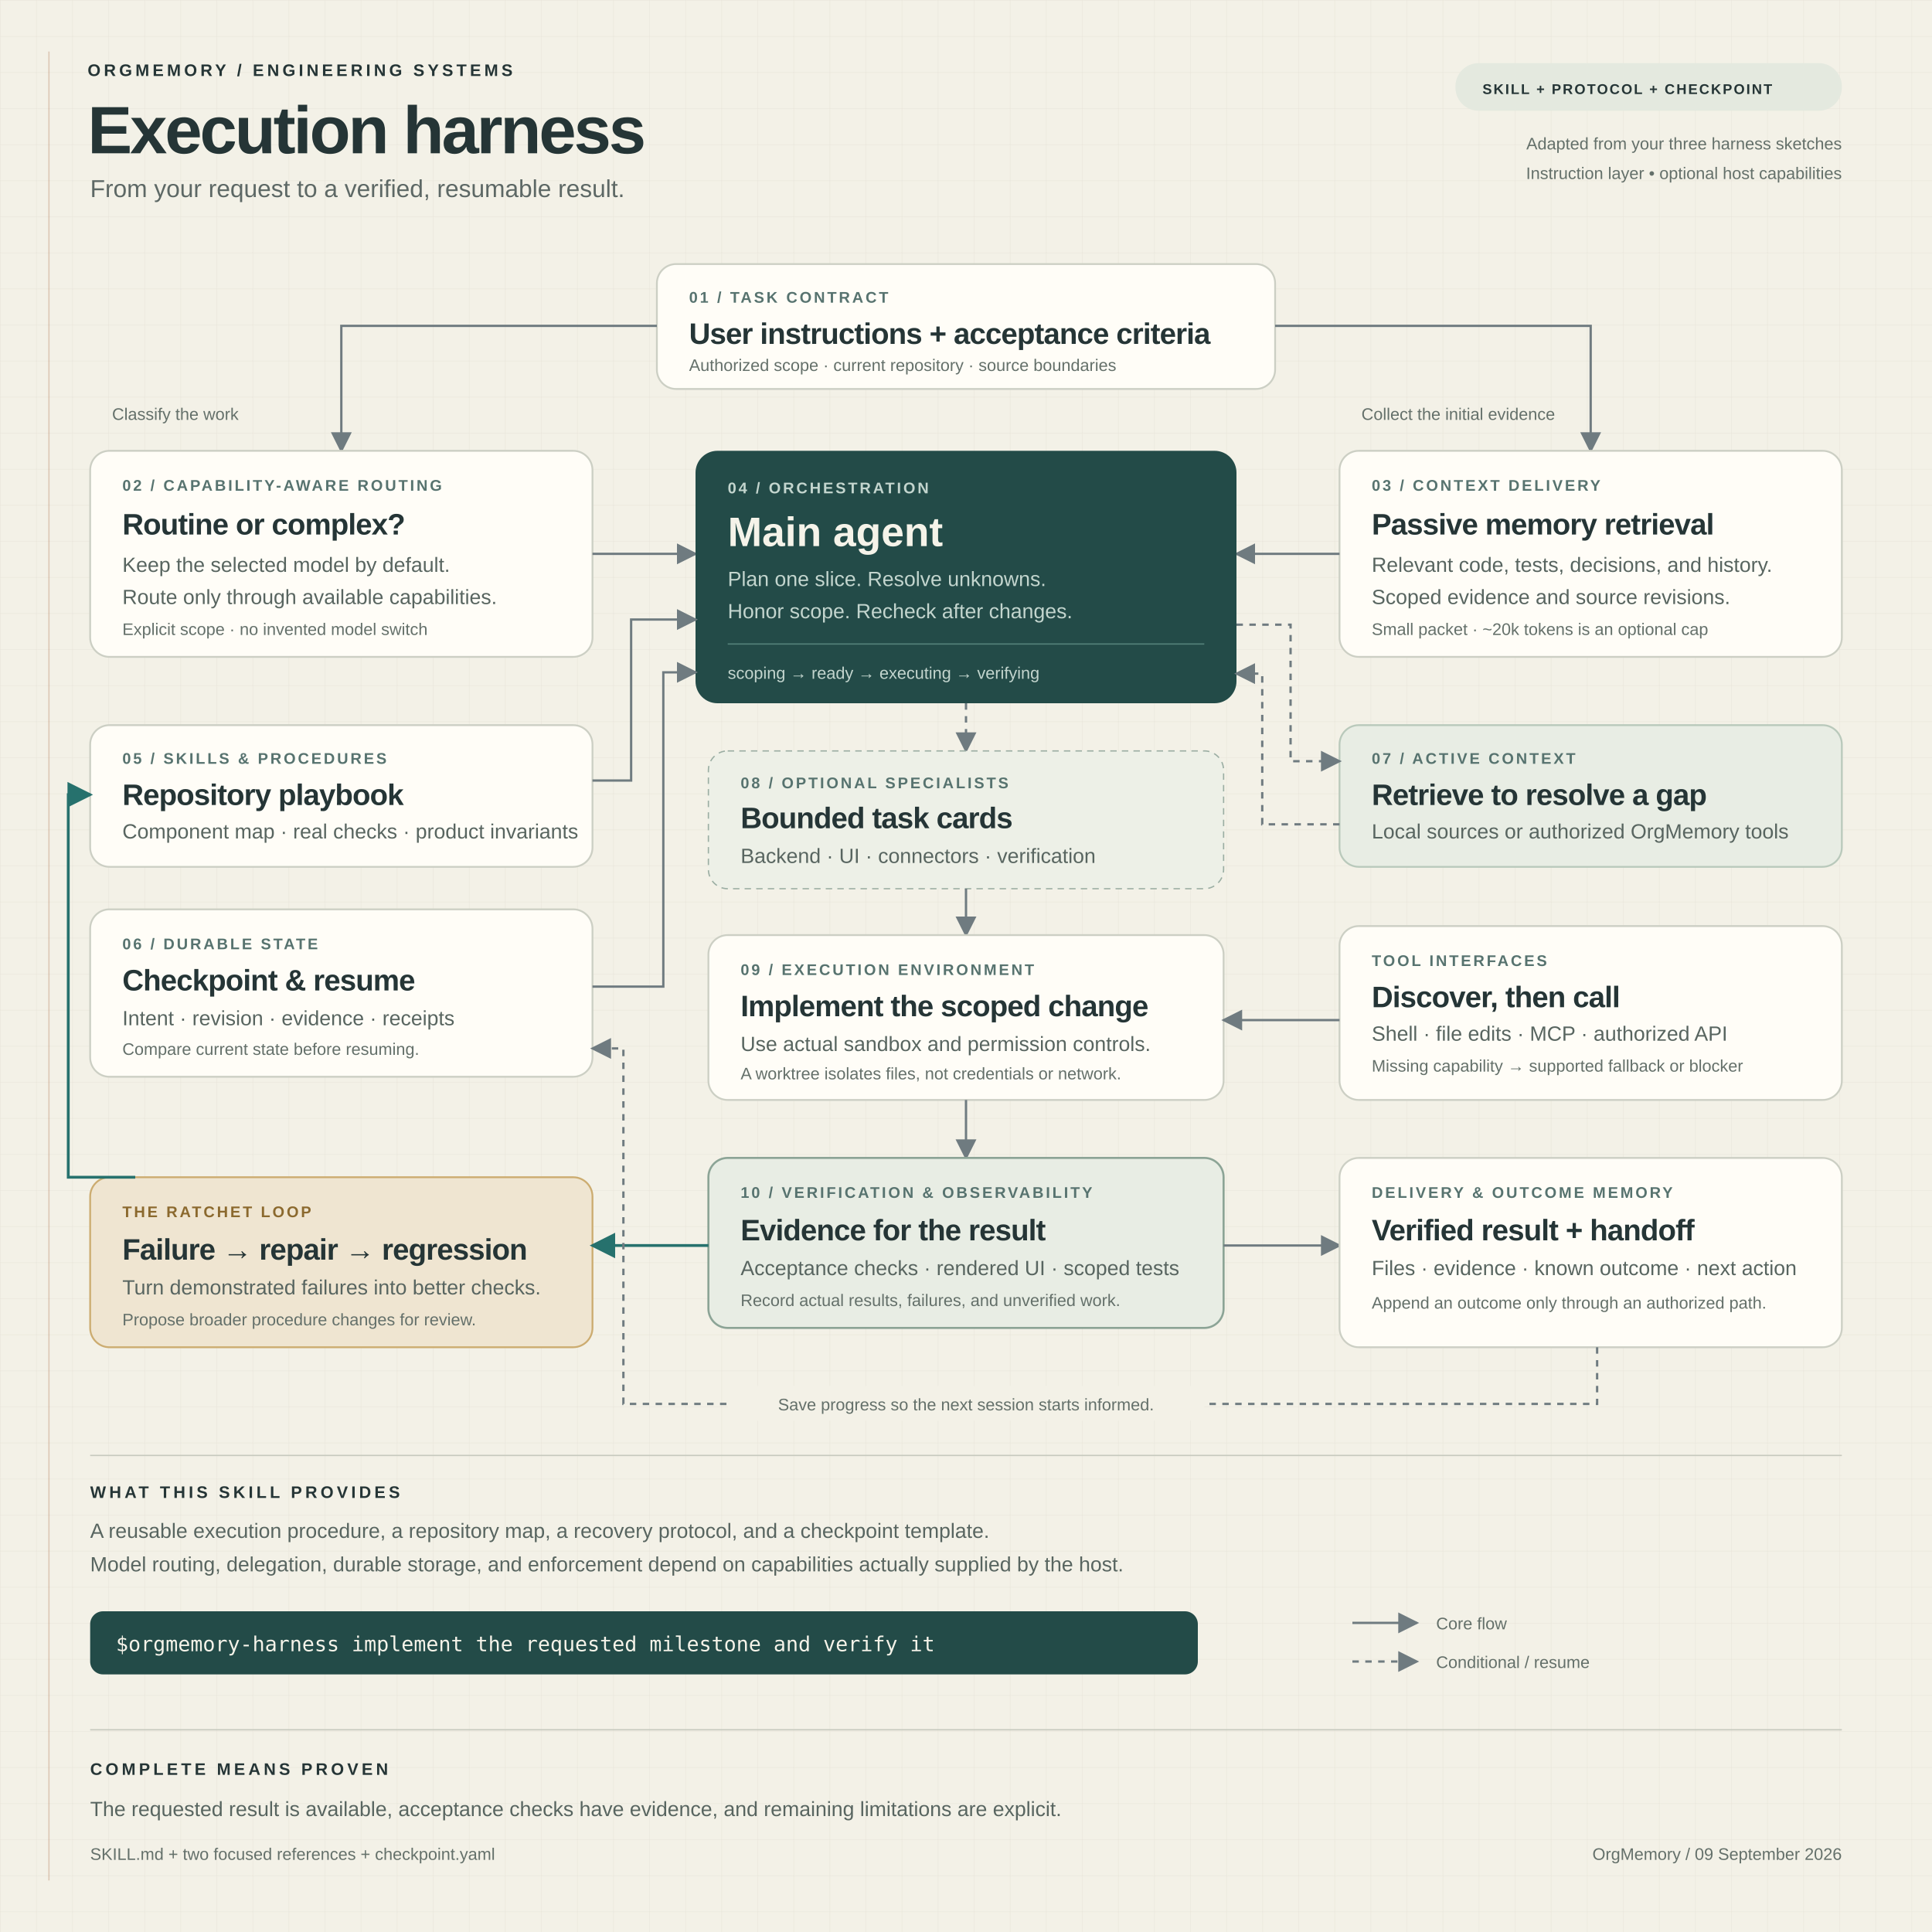
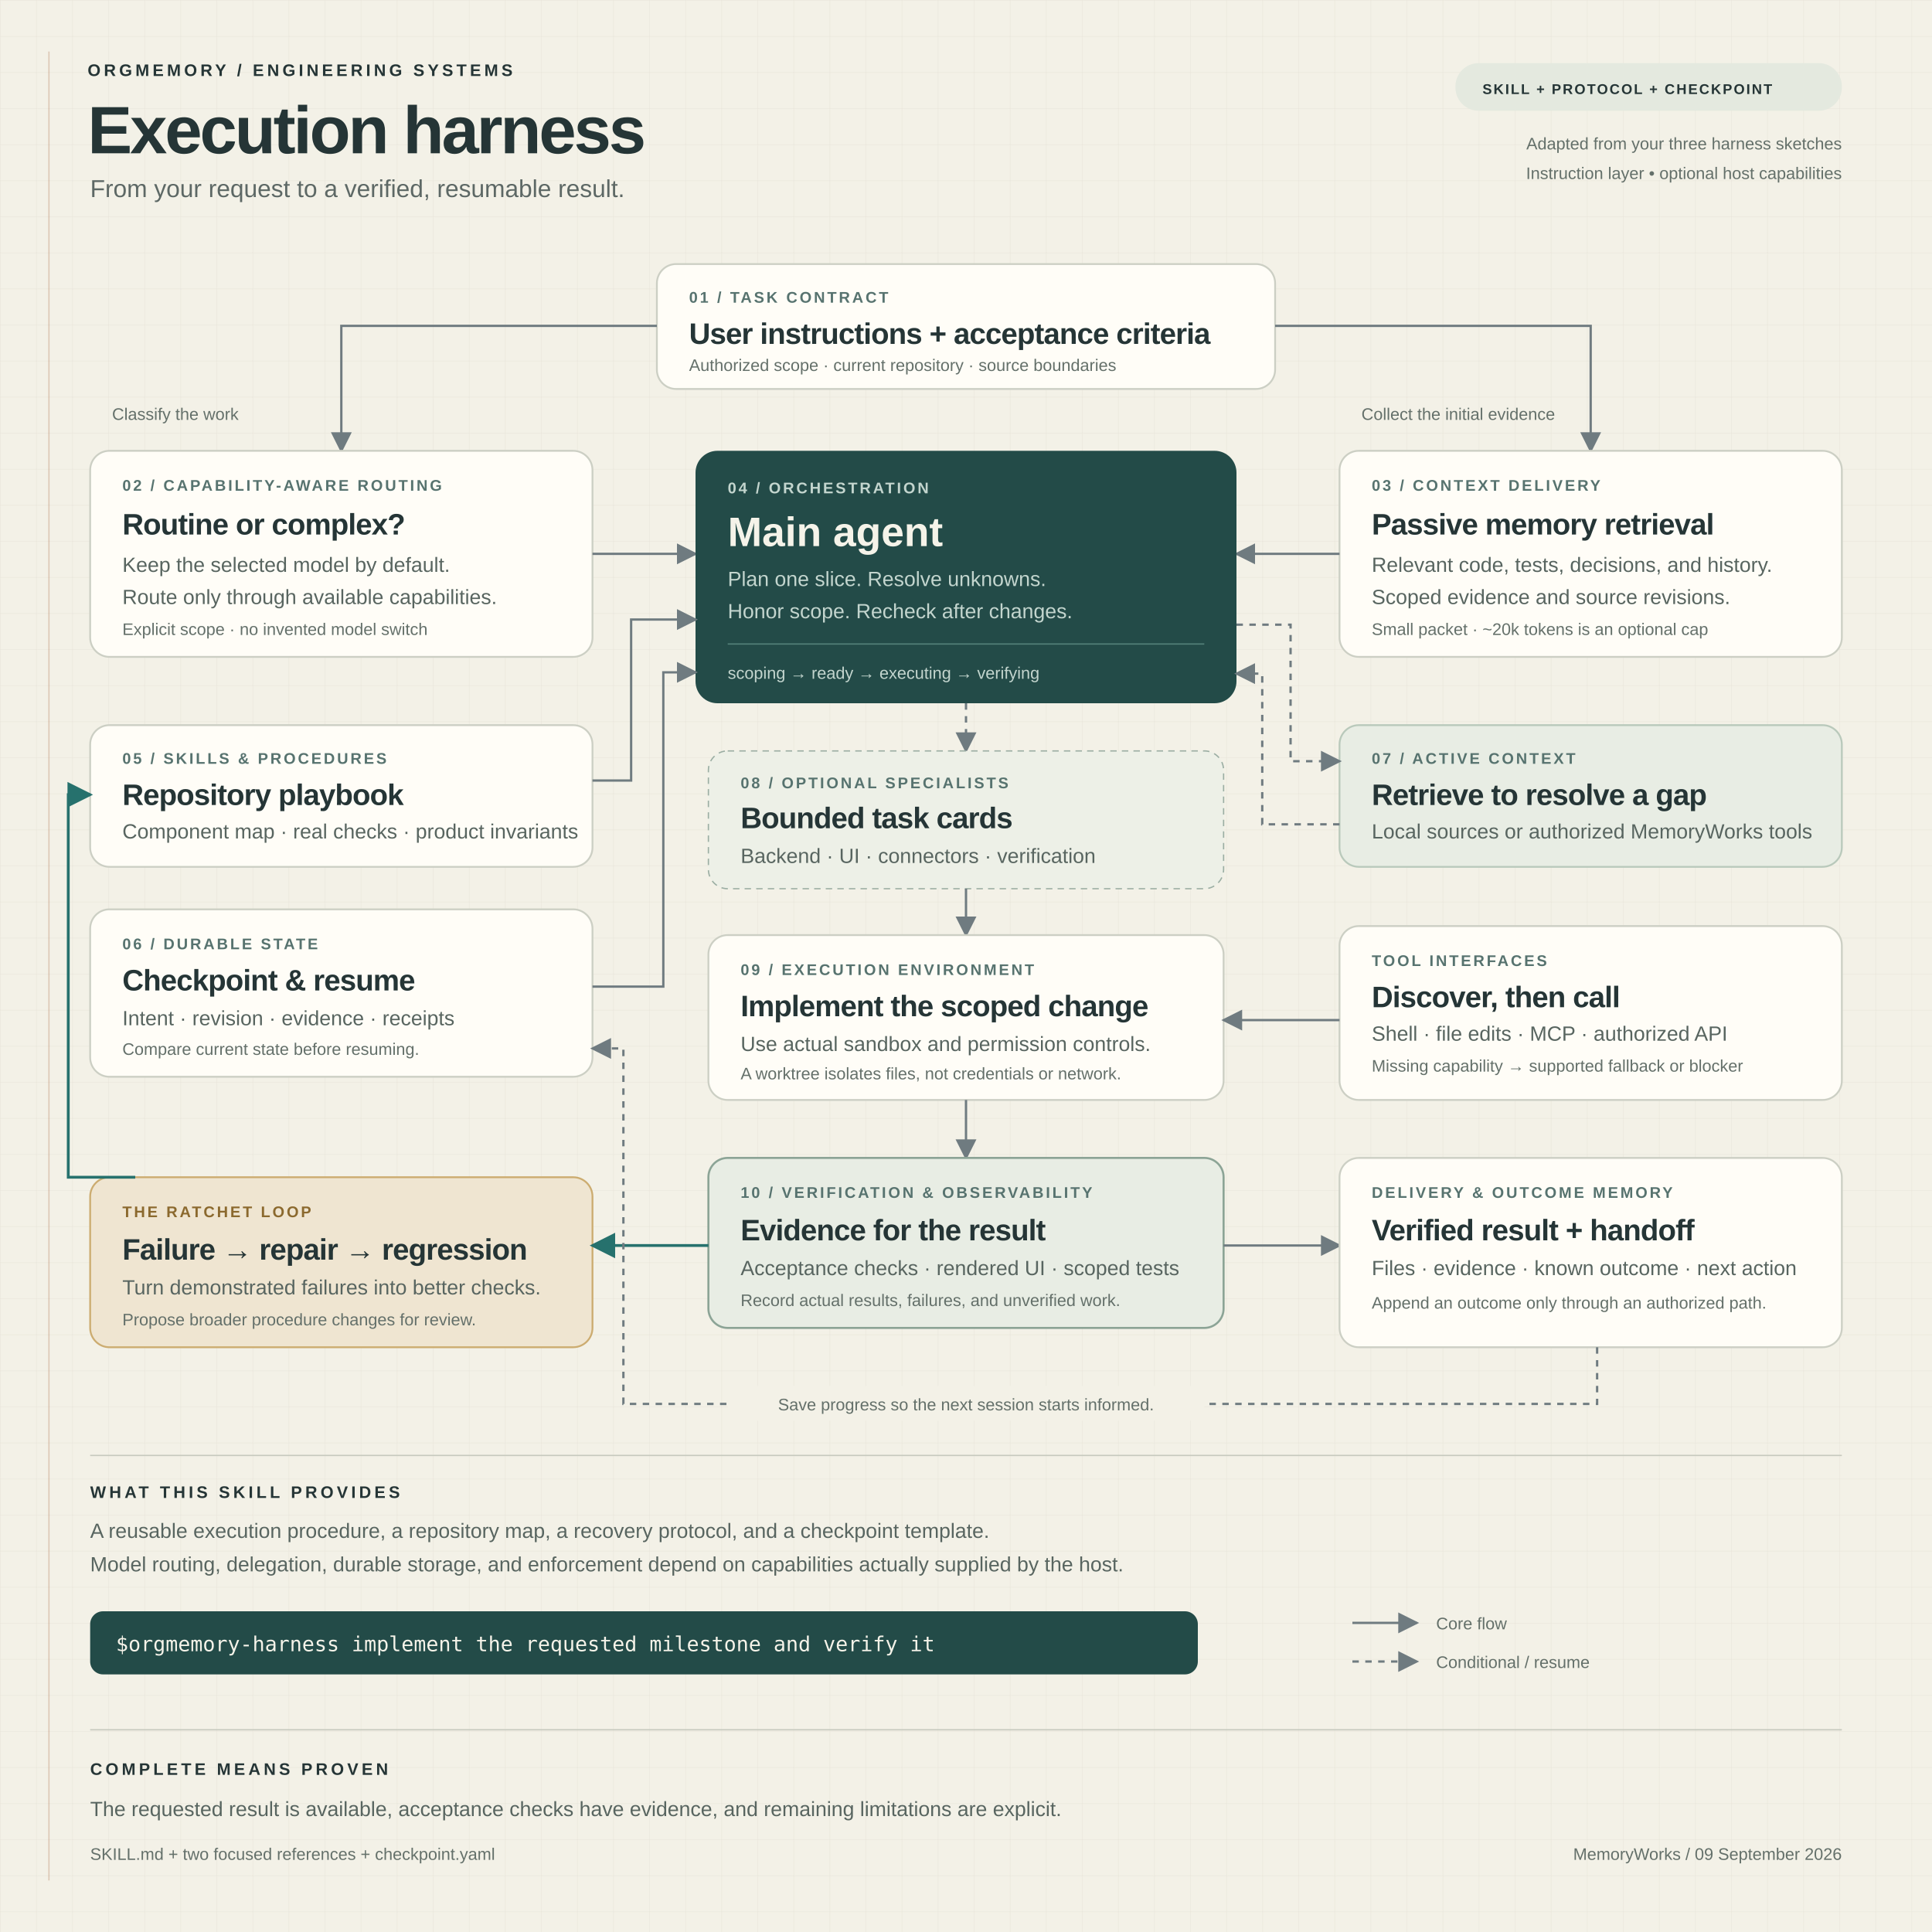
<svg xmlns="http://www.w3.org/2000/svg" width="1500" height="1500" viewBox="0 0 1500 1500" role="img" aria-labelledby="title desc">
  <defs>
    <pattern id="grid" width="28" height="28" patternUnits="userSpaceOnUse">
      <path d="M28 0H0V28" fill="none" stroke="#ccc8ba" stroke-width=".5" opacity=".38" />
    </pattern>
    <marker id="arrow" markerWidth="9" markerHeight="9" refX="8" refY="4.5" orient="auto">
      <path d="M0 0L9 4.5L0 9" fill="#6f7b80" />
    </marker>
    <marker id="tealArrow" markerWidth="9" markerHeight="9" refX="8" refY="4.5" orient="auto">
      <path d="M0 0L9 4.5L0 9" fill="#26716d" />
    </marker>
    <style>
      text { font-family: -apple-system, BlinkMacSystemFont, 'Segoe UI', Arial, sans-serif; fill:#253536; }
      .kicker { font-size:13px; letter-spacing:2.5px; font-weight:700; }
      .title { font-size:52px; font-weight:650; letter-spacing:-1.8px; }
      .sub { font-size:19px; fill:#5d6865; }
      .label { font-size:12px; font-weight:700; letter-spacing:1.7px; fill:#57736f; }
      .name { font-size:23px; font-weight:600; letter-spacing:-.5px; }
      .body { font-size:16px; fill:#586560; }
      .small { font-size:13px; fill:#64706a; }
      .white { fill:#f5f3e9; }
      .mutedWhite { fill:#c3d5ce; }
      .card { fill:#fffdf7; stroke:#cccfc4; stroke-width:1.4; }
      .line { fill:none; stroke:#6f7b80; stroke-width:1.8; marker-end:url(#arrow); }
      .optional { fill:none; stroke:#6f7b80; stroke-width:1.8; stroke-dasharray:5 5; marker-end:url(#arrow); }
      .loop { fill:none; stroke:#26716d; stroke-width:2.2; marker-end:url(#tealArrow); }
    </style>
  </defs>
  <rect width="1500" height="1500" fill="#f3f1e7" />
  <rect width="1500" height="1500" fill="url(#grid)" />
  <path d="M38 40V1460" stroke="#b88667" opacity=".4" />
  <text x="68" y="59" class="kicker">ORGMEMORY / ENGINEERING SYSTEMS</text>
  <text x="68" y="119" class="title">Execution harness</text>
  <text x="70" y="153" class="sub">From your request to a verified, resumable result.</text>
  <rect x="1130" y="49" width="300" height="37" rx="18" fill="#e4e9df" />
  <text x="1151" y="73" class="kicker" style="font-size:11px;letter-spacing:1.2px">SKILL + PROTOCOL + CHECKPOINT</text>
  <text x="1430" y="116" text-anchor="end" class="small">Adapted from your three harness sketches</text>
  <text x="1430" y="139" text-anchor="end" class="small">Instruction layer • optional host capabilities</text>
  <rect x="510" y="205" width="480" height="97" rx="15" class="card" />
  <text x="535" y="235" class="label">01 / TASK CONTRACT</text>
  <text x="535" y="267" class="name">User instructions + acceptance criteria</text>
  <text x="535" y="288" class="small">Authorized scope · current repository · source boundaries</text>
  <path d="M510 253H265V350" class="line" />
  <path d="M990 253H1235V350" class="line" />
  <text x="87" y="326" class="small">Classify the work</text>
  <text x="1057" y="326" class="small">Collect the initial evidence</text>
  <rect x="70" y="350" width="390" height="160" rx="15" class="card" />
  <text x="95" y="381" class="label">02 / CAPABILITY-AWARE ROUTING</text>
  <text x="95" y="415" class="name">Routine or complex?</text>
  <text x="95" y="444" class="body">Keep the selected model by default.</text>
  <text x="95" y="469" class="body">Route only through available capabilities.</text>
  <text x="95" y="493" class="small">Explicit scope · no invented model switch</text>
  <rect x="1040" y="350" width="390" height="160" rx="15" class="card" />
  <text x="1065" y="381" class="label">03 / CONTEXT DELIVERY</text>
  <text x="1065" y="415" class="name">Passive memory retrieval</text>
  <text x="1065" y="444" class="body">Relevant code, tests, decisions, and history.</text>
  <text x="1065" y="469" class="body">Scoped evidence and source revisions.</text>
  <text x="1065" y="493" class="small">Small packet · ~20k tokens is an optional cap</text>
  <path d="M460 430H540" class="line" />
  <path d="M1040 430H960" class="line" />
  <rect x="540" y="350" width="420" height="196" rx="17" fill="#234b48" />
  <text x="565" y="383" class="label mutedWhite">04 / ORCHESTRATION</text>
  <text x="565" y="424" class="white" style="font-size:32px;font-weight:600">Main agent</text>
  <text x="565" y="455" class="body mutedWhite">Plan one slice. Resolve unknowns.</text>
  <text x="565" y="480" class="body mutedWhite">Honor scope. Recheck after changes.</text>
  <path d="M565 500H935" stroke="#54827a" />
  <text x="565" y="527" class="small mutedWhite">scoping → ready → executing → verifying</text>
  <rect x="70" y="563" width="390" height="110" rx="15" class="card" />
  <text x="95" y="593" class="label">05 / SKILLS &amp; PROCEDURES</text>
  <text x="95" y="625" class="name">Repository playbook</text>
  <text x="95" y="651" class="body">Component map · real checks · product invariants</text>
  <path d="M460 606H490V481H540" class="line" />
  <rect x="70" y="706" width="390" height="130" rx="15" class="card" />
  <text x="95" y="737" class="label">06 / DURABLE STATE</text>
  <text x="95" y="769" class="name">Checkpoint &amp; resume</text>
  <text x="95" y="796" class="body">Intent · revision · evidence · receipts</text>
  <text x="95" y="819" class="small">Compare current state before resuming.</text>
  <path d="M460 766H515V522H540" class="line" />
  <rect x="1040" y="563" width="390" height="110" rx="15" fill="#e8ede4" stroke="#b9c9bb" stroke-width="1.4" />
  <text x="1065" y="593" class="label">07 / ACTIVE CONTEXT</text>
  <text x="1065" y="625" class="name">Retrieve to resolve a gap</text>
-   <text x="1065" y="651" class="body">Local sources or authorized OrgMemory tools</text>
+   <text x="1065" y="651" class="body">Local sources or authorized MemoryWorks tools</text>
  <path d="M960 485H1002V591H1040" class="optional" />
  <path d="M1040 640H980V523H960" class="optional" />
  <path d="M750 546V583" class="optional" />
  <rect x="550" y="583" width="400" height="107" rx="15" fill="#edf0e7" stroke="#9baea3" stroke-dasharray="5 4" />
  <text x="575" y="612" class="label">08 / OPTIONAL SPECIALISTS</text>
  <text x="575" y="643" class="name">Bounded task cards</text>
  <text x="575" y="670" class="body">Backend · UI · connectors · verification</text>
  <path d="M750 690V726" class="line" />
  <rect x="550" y="726" width="400" height="128" rx="15" class="card" />
  <text x="575" y="757" class="label">09 / EXECUTION ENVIRONMENT</text>
  <text x="575" y="789" class="name">Implement the scoped change</text>
  <text x="575" y="816" class="body">Use actual sandbox and permission controls.</text>
  <text x="575" y="838" class="small">A worktree isolates files, not credentials or network.</text>
  <rect x="1040" y="719" width="390" height="135" rx="15" class="card" />
  <text x="1065" y="750" class="label">TOOL INTERFACES</text>
  <text x="1065" y="782" class="name">Discover, then call</text>
  <text x="1065" y="808" class="body">Shell · file edits · MCP · authorized API</text>
  <text x="1065" y="832" class="small">Missing capability → supported fallback or blocker</text>
  <path d="M1040 792H950" class="line" />
  <path d="M750 854V899" class="line" />
  <rect x="550" y="899" width="400" height="132" rx="15" fill="#e8ede4" stroke="#8ca496" stroke-width="1.6" />
  <text x="575" y="930" class="label">10 / VERIFICATION &amp; OBSERVABILITY</text>
  <text x="575" y="963" class="name">Evidence for the result</text>
  <text x="575" y="990" class="body">Acceptance checks · rendered UI · scoped tests</text>
  <text x="575" y="1014" class="small">Record actual results, failures, and unverified work.</text>
  <rect x="70" y="914" width="390" height="132" rx="15" fill="#efe5d1" stroke="#ccac70" stroke-width="1.4" />
  <text x="95" y="945" class="label" style="fill:#8b692e">THE RATCHET LOOP</text>
  <text x="95" y="978" class="name">Failure → repair → regression</text>
  <text x="95" y="1005" class="body">Turn demonstrated failures into better checks.</text>
  <text x="95" y="1029" class="small">Propose broader procedure changes for review.</text>
  <path d="M550 967H460" class="loop" />
  <path d="M105 914H53V617H70" class="loop" />
  <path d="M950 967H1040" class="line" />
  <rect x="1040" y="899" width="390" height="147" rx="15" class="card" />
  <text x="1065" y="930" class="label">DELIVERY &amp; OUTCOME MEMORY</text>
  <text x="1065" y="963" class="name">Verified result + handoff</text>
  <text x="1065" y="990" class="body">Files · evidence · known outcome · next action</text>
  <text x="1065" y="1016" class="small">Append an outcome only through an authorized path.</text>
  <path d="M1240 1046V1090H484V814H460" class="optional" />
  <rect x="565" y="1076" width="370" height="27" rx="8" fill="#f3f1e7" />
  <text x="750" y="1095" text-anchor="middle" class="small">Save progress so the next session starts informed.</text>
  <path d="M70 1130H1430" stroke="#c6c9be" />
  <text x="70" y="1163" class="kicker">WHAT THIS SKILL PROVIDES</text>
  <text x="70" y="1194" class="body">A reusable execution procedure, a repository map, a recovery protocol, and a checkpoint template.</text>
  <text x="70" y="1220" class="body">Model routing, delegation, durable storage, and enforcement depend on capabilities actually supplied by the host.</text>
  <rect x="70" y="1251" width="860" height="49" rx="10" fill="#234b48" />
  <text x="90" y="1282" class="white" style="font-family:ui-monospace,SFMono-Regular,monospace;font-size:16px">$orgmemory-harness implement the requested milestone and verify it</text>
  <path d="M1050 1260H1100" class="line" />
  <text x="1115" y="1265" class="small">Core flow</text>
  <path d="M1050 1290H1100" class="optional" />
  <text x="1115" y="1295" class="small">Conditional / resume</text>
  <path d="M70 1343H1430" stroke="#c6c9be" />
  <text x="70" y="1378" class="kicker">COMPLETE MEANS PROVEN</text>
  <text x="70" y="1410" class="body">The requested result is available, acceptance checks have evidence, and remaining limitations are explicit.</text>
  <text x="70" y="1444" class="small">SKILL.md + two focused references + checkpoint.yaml</text>
-   <text x="1430" y="1444" text-anchor="end" class="small">OrgMemory / 09 September 2026</text>
+   <text x="1430" y="1444" text-anchor="end" class="small">MemoryWorks / 09 September 2026</text>
</svg>
